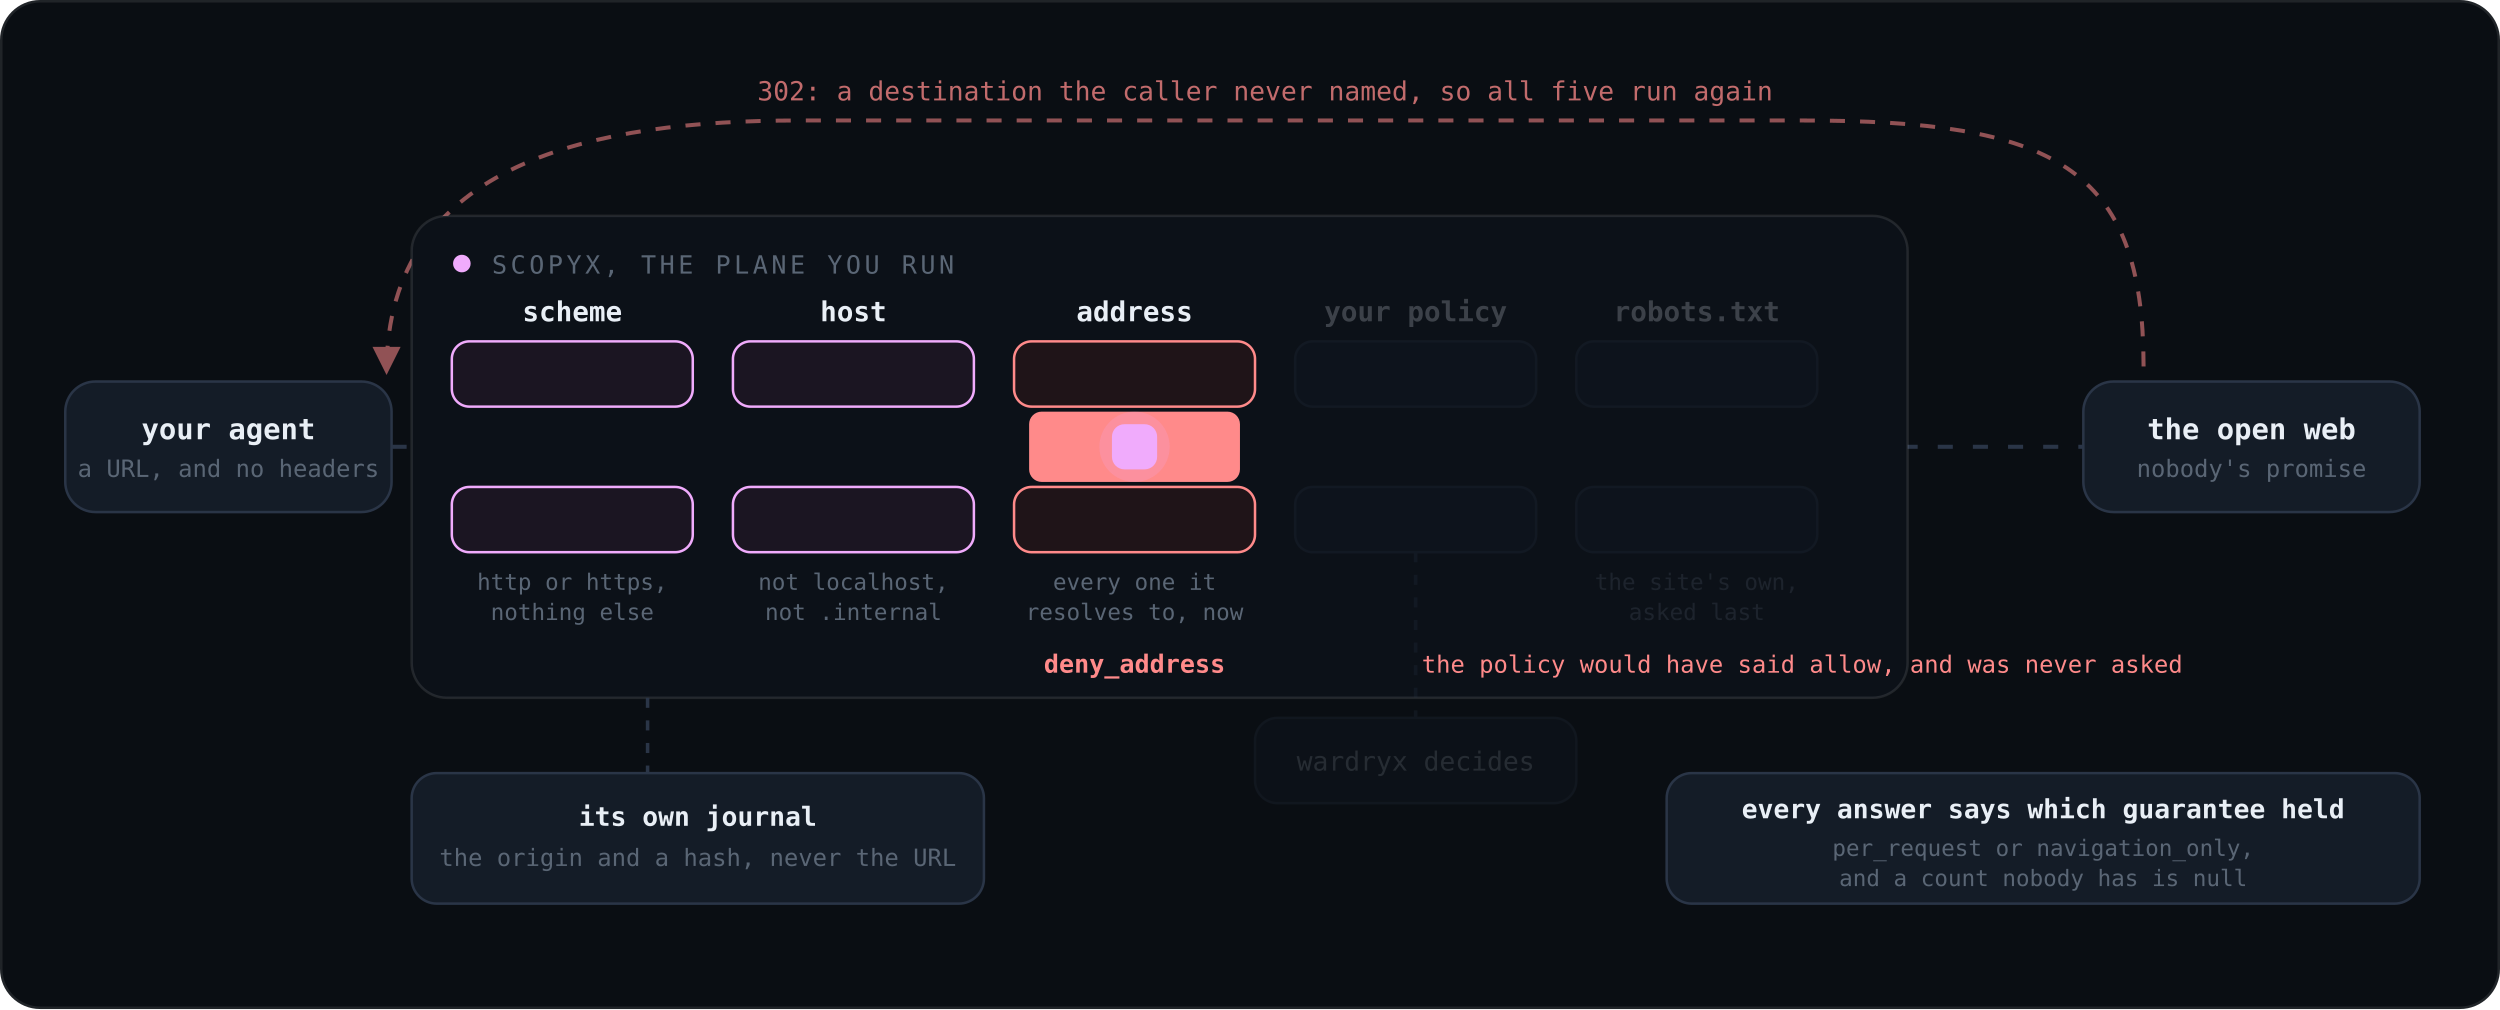
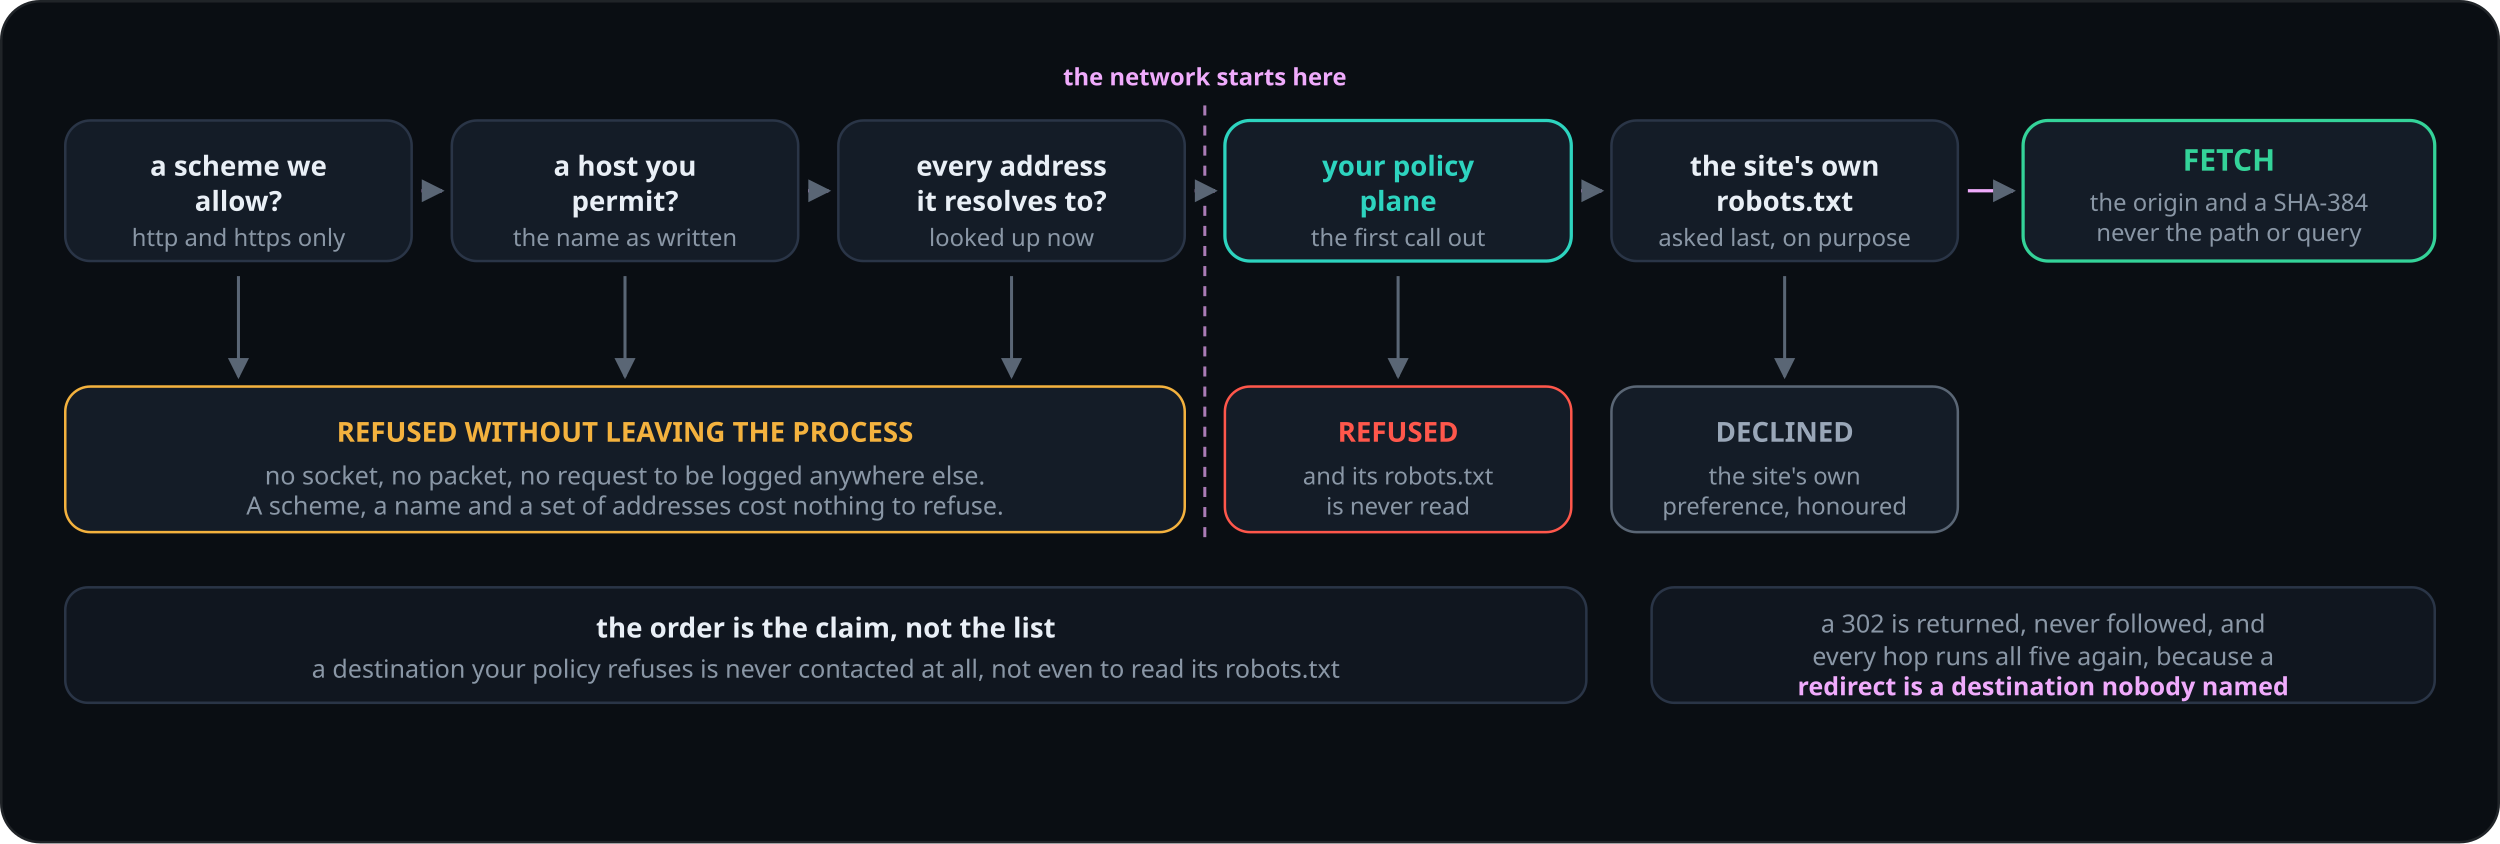
- <svg xmlns="http://www.w3.org/2000/svg" viewBox="-18 -18 996 402" width="996" height="402" role="img" aria-label="scopyx: a fetch passes five gates in order, the scheme, the host, every address the name resolves to, the operator's policy plane and last the site's own robots.txt. The animation follows one request to the cloud metadata address: it clears the scheme and the host and is refused at the address gate, while the policy gate and the robots gate are never reached, because the address rules sit before the policy that would have allowed it.">
-   <style>
-     /* One request, followed to where it stops.
-        CSS rather than SMIL because GitHub renders a README's SVG as an image:
-        scripts are stripped and clicks never arrive, but a stylesheet inside the
-        document still runs. The interactive version of this argument, where a
-        reader picks which request to send, lives on it-rat.com. */
-     @keyframes sxRun {
-       0%,4%    { transform: translate(136px,160px); opacity: 0; }
-       6%       { transform: translate(136px,160px); opacity: 1; }
-       16%      { transform: translate(210px,160px); }
-       28%      { transform: translate(322px,160px); }
-       40%,86%  { transform: translate(434px,160px); opacity: 1; }
-       94%,100% { transform: translate(434px,160px); opacity: 0; }
-     }
-     @keyframes sxLit  { 0%,15% { stroke:#2a3547; fill:#141C27; } 18%,100% { stroke:#F0ABFC; fill:#1B1522; } }
-     @keyframes sxLit2 { 0%,27% { stroke:#2a3547; fill:#141C27; } 30%,100% { stroke:#F0ABFC; fill:#1B1522; } }
-     @keyframes sxStop { 0%,39% { stroke:#2a3547; fill:#141C27; } 42%,100% { stroke:#FF8A8A; fill:#1F1418; } }
-     @keyframes sxBar   { 0%,39% { opacity:0; } 44%,90% { opacity:1; } 100% { opacity:0; } }
-     @keyframes sxNever { 0%,42% { opacity:1; } 52%,90% { opacity:.22; } 100% { opacity:1; } }
-     @keyframes sxSay   { 0%,44% { opacity:0; } 50%,90% { opacity:1; } 100% { opacity:0; } }
-     @keyframes sxFlow  { to { stroke-dashoffset:-28; } }
- 
-     .pkt   { animation: sxRun 11s cubic-bezier(.4,.05,.3,1) infinite; }
-     .g1    { animation: sxLit 11s linear infinite; }
-     .g2    { animation: sxLit2 11s linear infinite; }
-     .g3    { animation: sxStop 11s linear infinite; }
-     .bar   { animation: sxBar 11s linear infinite; }
-     .never { animation: sxNever 11s linear infinite; }
-     .say   { animation: sxSay 11s linear infinite; }
-     .lane  { stroke-dasharray: 6 8; animation: sxFlow 1.6s linear infinite; }
- 
-     @media (prefers-reduced-motion: reduce) {
-       /* The end state, which is what carries the point. */
-       .pkt    { animation: none; transform: translate(434px,160px); }
-       .g1,.g2 { animation: none; stroke:#F0ABFC; fill:#1B1522; }
-       .g3     { animation: none; stroke:#FF8A8A; fill:#1F1418; }
-       .bar,.say { animation: none; opacity: 1; }
-       .never  { animation: none; opacity: .22; }
-       .lane   { animation: none; }
-     }
-   </style>
-   <rect x="-18" y="-18" width="996" height="402" rx="16" fill="#0A0E13" />
-   <rect x="-17.5" y="-17.5" width="995" height="401" rx="15.5" fill="none" stroke="rgba(255,255,255,.09)" />
+ <svg xmlns="http://www.w3.org/2000/svg" viewBox="-18 -18 996 336" width="996" height="336" role="img" aria-label="Scopyx: a request passes five gates in order, scheme, host, resolved addresses, your policy and robots.txt, before anything leaves">
+   <rect x="-18" y="-18" width="996" height="336" rx="16" fill="#0A0E13" />
+   <rect x="-17.5" y="-17.5" width="995" height="335" rx="15.5" fill="none" stroke="rgba(255,255,255,.09)" />
  <defs>
-     <marker id="sxr" viewBox="0 0 8 8" refX="7" refY="4" markerWidth="7" markerHeight="7" orient="auto">
-       <path d="M0 0 L8 4 L0 8 z" fill="#FF8A8A" />
+     <marker id="sxa" viewBox="0 0 8 8" refX="7" refY="4" markerWidth="7" markerHeight="7" orient="auto">
+       <path d="M0 0 L8 4 L0 8 z" fill="#5A6675" />
    </marker>
  </defs>
-   <g font-family="ui-monospace,Menlo,monospace" text-anchor="middle">
-     <path d="M836 128 C836 48 800 30 700 30 L300 30 C220 30 136 46 136 130" fill="none" stroke="#FF8A8A" stroke-width="1.6" stroke-dasharray="6 6" marker-end="url(#sxr)" opacity=".55" />
-     <text x="486" y="22" fill="#FF8A8A" font-size="10.5" opacity=".75">302: a destination the caller never named, so all five run again</text>
-     <line class="lane" x1="138" y1="160" x2="812" y2="160" stroke="#2a3547" stroke-width="1.6" />
-     <rect x="8" y="134" width="130" height="52" rx="12" fill="#141C27" stroke="#2a3547" />
-     <text x="73" y="157" fill="#E9EFF6" font-size="11.5" font-weight="700">your agent</text>
-     <text x="73" y="172" fill="#5A6675" font-size="9.5">a URL, and no headers</text>
-     <rect x="146" y="68" width="596" height="192" rx="14" fill="#0C1118" stroke="rgba(255,255,255,.10)" />
-     <circle cx="166" cy="87" r="3.5" fill="#F0ABFC" />
-     <text x="178" y="91" fill="#5A6675" font-size="10" letter-spacing="1.4" text-anchor="start">SCOPYX, THE PLANE YOU RUN</text>
-     <text x="210" y="110" fill="#E9EFF6" font-size="11" font-weight="700">scheme</text>
-     <rect class="g1" x="162" y="118" width="96" height="26" rx="7" fill="#1B1522" stroke="#F0ABFC" />
-     <rect class="g1" x="162" y="176" width="96" height="26" rx="7" fill="#1B1522" stroke="#F0ABFC" />
-     <text x="210" y="217" fill="#5A6675" font-size="9">http or https,</text>
-     <text x="210" y="229" fill="#5A6675" font-size="9">nothing else</text>
-     <text x="322" y="110" fill="#E9EFF6" font-size="11" font-weight="700">host</text>
-     <rect class="g2" x="274" y="118" width="96" height="26" rx="7" fill="#1B1522" stroke="#F0ABFC" />
-     <rect class="g2" x="274" y="176" width="96" height="26" rx="7" fill="#1B1522" stroke="#F0ABFC" />
-     <text x="322" y="217" fill="#5A6675" font-size="9">not localhost,</text>
-     <text x="322" y="229" fill="#5A6675" font-size="9">not .internal</text>
-     <text x="434" y="110" fill="#E9EFF6" font-size="11" font-weight="700">address</text>
-     <rect class="g3" x="386" y="118" width="96" height="26" rx="7" fill="#1F1418" stroke="#FF8A8A" />
-     <rect class="bar" x="392" y="146" width="84" height="28" rx="5" fill="#FF8A8A" />
-     <rect class="g3" x="386" y="176" width="96" height="26" rx="7" fill="#1F1418" stroke="#FF8A8A" />
-     <text x="434" y="217" fill="#5A6675" font-size="9">every one it</text>
-     <text x="434" y="229" fill="#5A6675" font-size="9">resolves to, now</text>
-     <g class="never" opacity=".22">
-       <text x="546" y="110" fill="#E9EFF6" font-size="11" font-weight="700">your policy</text>
-       <rect x="498" y="118" width="96" height="26" rx="7" fill="#141C27" stroke="#2a3547" />
-       <rect x="498" y="176" width="96" height="26" rx="7" fill="#141C27" stroke="#2a3547" />
-       <line x1="546" y1="202" x2="546" y2="268" stroke="#2a3547" stroke-width="1.4" stroke-dasharray="4 5" />
-       <rect x="482" y="268" width="128" height="34" rx="9" fill="#141C27" stroke="#2a3547" />
-       <text x="546" y="289" fill="#8A97A6" font-size="10.5">wardryx decides</text>
-       <text x="658" y="110" fill="#E9EFF6" font-size="11" font-weight="700">robots.txt</text>
-       <rect x="610" y="118" width="96" height="26" rx="7" fill="#141C27" stroke="#2a3547" />
-       <rect x="610" y="176" width="96" height="26" rx="7" fill="#141C27" stroke="#2a3547" />
-       <text x="658" y="217" fill="#5A6675" font-size="9">the site's own,</text>
-       <text x="658" y="229" fill="#5A6675" font-size="9">asked last</text>
-     </g>
-     <g class="say">
-       <text x="434" y="250" fill="#FF8A8A" font-size="10" font-weight="700">deny_address</text>
-       <text x="700" y="250" fill="#FF8A8A" font-size="9.5">the policy would have said allow, and was never asked</text>
-     </g>
-     <line x1="240" y1="260" x2="240" y2="290" stroke="#2a3547" stroke-width="1.4" stroke-dasharray="4 5" />
-     <rect x="146" y="290" width="228" height="52" rx="10" fill="#141C27" stroke="#2a3547" />
-     <text x="260" y="311" fill="#E9EFF6" font-size="10.5" font-weight="700">its own journal</text>
-     <text x="260" y="327" fill="#5A6675" font-size="9.5">the origin and a hash, never the URL</text>
-     <rect x="646" y="290" width="300" height="52" rx="10" fill="#141C27" stroke="#2a3547" />
-     <text x="796" y="308" fill="#E9EFF6" font-size="10.5" font-weight="700">every answer says which guarantee held</text>
-     <text x="796" y="323" fill="#5A6675" font-size="9">per_request or navigation_only,</text>
-     <text x="796" y="335" fill="#5A6675" font-size="9">and a count nobody has is null</text>
-     <rect x="812" y="134" width="134" height="52" rx="12" fill="#141C27" stroke="#2a3547" />
-     <text x="879" y="157" fill="#E9EFF6" font-size="11.5" font-weight="700">the open web</text>
-     <text x="879" y="172" fill="#5A6675" font-size="9.5">nobody's promise</text>
-     <g class="pkt" transform="translate(434,160)">
-       <circle r="14" fill="#F0ABFC" opacity=".18" />
-       <rect x="-9" y="-9" width="18" height="18" rx="5" fill="#F0ABFC" />
-     </g>
+   <g font-family="ui-monospace,Menlo" text-anchor="middle">
+     <text x="462" y="16" fill="#F0ABFC" font-size="9.5" font-weight="700">the network starts here</text>
+     <line x1="462" y1="24" x2="462" y2="200" stroke="#F0ABFC" stroke-width="1.2" stroke-dasharray="4 4" opacity="0.7" />
+     <rect x="8" y="30" width="138" height="56" rx="10" fill="#141C27" stroke="#2a3547" />
+     <text x="77" y="52" fill="#E9EFF6" font-size="11" font-weight="700">a scheme we</text>
+     <text x="77" y="66" fill="#E9EFF6" font-size="11" font-weight="700">allow?</text>
+     <text x="77" y="80" fill="#8A97A6" font-size="9.5">http and https only</text>
+     <rect x="162" y="30" width="138" height="56" rx="10" fill="#141C27" stroke="#2a3547" />
+     <text x="231" y="52" fill="#E9EFF6" font-size="11" font-weight="700">a host you</text>
+     <text x="231" y="66" fill="#E9EFF6" font-size="11" font-weight="700">permit?</text>
+     <text x="231" y="80" fill="#8A97A6" font-size="9.5">the name as written</text>
+     <rect x="316" y="30" width="138" height="56" rx="10" fill="#141C27" stroke="#2a3547" />
+     <text x="385" y="52" fill="#E9EFF6" font-size="11" font-weight="700">every address</text>
+     <text x="385" y="66" fill="#E9EFF6" font-size="11" font-weight="700">it resolves to?</text>
+     <text x="385" y="80" fill="#8A97A6" font-size="9.5">looked up now</text>
+     <rect x="470" y="30" width="138" height="56" rx="10" fill="#141C27" stroke="#2DD4BF" stroke-width="1.3" />
+     <text x="539" y="52" fill="#2DD4BF" font-size="11" font-weight="700">your policy</text>
+     <text x="539" y="66" fill="#2DD4BF" font-size="11" font-weight="700">plane</text>
+     <text x="539" y="80" fill="#8A97A6" font-size="9.5">the first call out</text>
+     <rect x="624" y="30" width="138" height="56" rx="10" fill="#141C27" stroke="#2a3547" />
+     <text x="693" y="52" fill="#E9EFF6" font-size="11" font-weight="700">the site's own</text>
+     <text x="693" y="66" fill="#E9EFF6" font-size="11" font-weight="700">robots.txt</text>
+     <text x="693" y="80" fill="#8A97A6" font-size="9.5">asked last, on purpose</text>
+     <rect x="788" y="30" width="164" height="56" rx="10" fill="#141C27" stroke="#34D399" stroke-width="1.3" />
+     <text x="870" y="50" fill="#34D399" font-size="12" font-weight="700">FETCH</text>
+     <text x="870" y="66" fill="#8A97A6" font-size="9.5">the origin and a SHA-384</text>
+     <text x="870" y="78" fill="#8A97A6" font-size="9.5">never the path or query</text>
+     <path d="M150 58 L158 58" stroke="#F0ABFC" stroke-width="1.3" marker-end="url(#sxa)" fill="none" />
+     <path d="M304 58 L312 58" stroke="#F0ABFC" stroke-width="1.3" marker-end="url(#sxa)" fill="none" />
+     <path d="M458 58 L466 58" stroke="#F0ABFC" stroke-width="1.3" marker-end="url(#sxa)" fill="none" />
+     <path d="M612 58 L620 58" stroke="#F0ABFC" stroke-width="1.3" marker-end="url(#sxa)" fill="none" />
+     <path d="M766 58 L784 58" stroke="#F0ABFC" stroke-width="1.3" marker-end="url(#sxa)" fill="none" />
+     <path d="M77 92 L77 132" stroke="#5A6675" stroke-width="1.2" marker-end="url(#sxa)" fill="none" />
+     <path d="M231 92 L231 132" stroke="#5A6675" stroke-width="1.2" marker-end="url(#sxa)" fill="none" />
+     <path d="M385 92 L385 132" stroke="#5A6675" stroke-width="1.2" marker-end="url(#sxa)" fill="none" />
+     <path d="M539 92 L539 132" stroke="#5A6675" stroke-width="1.2" marker-end="url(#sxa)" fill="none" />
+     <path d="M693 92 L693 132" stroke="#5A6675" stroke-width="1.2" marker-end="url(#sxa)" fill="none" />
+     <rect x="8" y="136" width="446" height="58" rx="10" fill="#141C27" stroke="#F4B23E" />
+     <text x="231" y="158" fill="#F4B23E" font-size="11" font-weight="700">REFUSED WITHOUT LEAVING THE PROCESS</text>
+     <text x="231" y="175" fill="#8A97A6" font-size="10">no socket, no packet, no request to be logged anywhere else.</text>
+     <text x="231" y="187" fill="#8A97A6" font-size="10">A scheme, a name and a set of addresses cost nothing to refuse.</text>
+     <rect x="470" y="136" width="138" height="58" rx="10" fill="#141C27" stroke="#FF574B" />
+     <text x="539" y="158" fill="#FF574B" font-size="11" font-weight="700">REFUSED</text>
+     <text x="539" y="175" fill="#8A97A6" font-size="9.5">and its robots.txt</text>
+     <text x="539" y="187" fill="#8A97A6" font-size="9.5">is never read</text>
+     <rect x="624" y="136" width="138" height="58" rx="10" fill="#141C27" stroke="#5A6675" />
+     <text x="693" y="158" fill="#9AA7B8" font-size="11" font-weight="700">DECLINED</text>
+     <text x="693" y="175" fill="#8A97A6" font-size="9.5">the site's own</text>
+     <text x="693" y="187" fill="#8A97A6" font-size="9.5">preference, honoured</text>
+     <rect x="8" y="216" width="606" height="46" rx="9" fill="#10161F" stroke="#2a3547" />
+     <text x="311" y="236" fill="#E9EFF6" font-size="11" font-weight="700">the order is the claim, not the list</text>
+     <text x="311" y="252" fill="#8A97A6" font-size="10">a destination your policy refuses is never contacted at all, not even to read its robots.txt</text>
+     <rect x="640" y="216" width="312" height="46" rx="9" fill="#10161F" stroke="#2a3547" />
+     <text x="796" y="234" fill="#8A97A6" font-size="10">a 302 is returned, never followed, and</text>
+     <text x="796" y="247" fill="#8A97A6" font-size="10">every hop runs all five again, because a</text>
+     <text x="796" y="259" fill="#F0ABFC" font-size="10" font-weight="700">redirect is a destination nobody named</text>
+   </g>
+   <g fill="none">
+     <path d="M150 58 L158 58" fill="none" pathLength="100" stroke="#F0ABFC" stroke-width="2.6" stroke-linecap="round" stroke-dasharray="7 100" stroke-dashoffset="7">
+       <animate attributeName="stroke-dashoffset" from="7" to="-100" dur="2.4s" begin="-0.00s" repeatCount="indefinite" />
+     </path>
+     <path d="M304 58 L312 58" fill="none" pathLength="100" stroke="#F0ABFC" stroke-width="2.6" stroke-linecap="round" stroke-dasharray="7 100" stroke-dashoffset="7">
+       <animate attributeName="stroke-dashoffset" from="7" to="-100" dur="2.4s" begin="-0.37s" repeatCount="indefinite" />
+     </path>
+     <path d="M458 58 L466 58" fill="none" pathLength="100" stroke="#F0ABFC" stroke-width="2.6" stroke-linecap="round" stroke-dasharray="7 100" stroke-dashoffset="7">
+       <animate attributeName="stroke-dashoffset" from="7" to="-100" dur="2.4s" begin="-0.74s" repeatCount="indefinite" />
+     </path>
+     <path d="M612 58 L620 58" fill="none" pathLength="100" stroke="#F0ABFC" stroke-width="2.6" stroke-linecap="round" stroke-dasharray="7 100" stroke-dashoffset="7">
+       <animate attributeName="stroke-dashoffset" from="7" to="-100" dur="2.4s" begin="-1.11s" repeatCount="indefinite" />
+     </path>
+     <path d="M766 58 L784 58" fill="none" pathLength="100" stroke="#F0ABFC" stroke-width="2.6" stroke-linecap="round" stroke-dasharray="7 100" stroke-dashoffset="7">
+       <animate attributeName="stroke-dashoffset" from="7" to="-100" dur="2.4s" begin="-1.48s" repeatCount="indefinite" />
+     </path>
+     <path d="M77 92 L77 132" fill="none" pathLength="100" stroke="#F0ABFC" stroke-width="2.6" stroke-linecap="round" stroke-dasharray="7 100" stroke-dashoffset="7">
+       <animate attributeName="stroke-dashoffset" from="7" to="-100" dur="2.4s" begin="-1.85s" repeatCount="indefinite" />
+     </path>
+     <path d="M231 92 L231 132" fill="none" pathLength="100" stroke="#F0ABFC" stroke-width="2.6" stroke-linecap="round" stroke-dasharray="7 100" stroke-dashoffset="7">
+       <animate attributeName="stroke-dashoffset" from="7" to="-100" dur="2.4s" begin="-2.22s" repeatCount="indefinite" />
+     </path>
+     <path d="M385 92 L385 132" fill="none" pathLength="100" stroke="#F0ABFC" stroke-width="2.6" stroke-linecap="round" stroke-dasharray="7 100" stroke-dashoffset="7">
+       <animate attributeName="stroke-dashoffset" from="7" to="-100" dur="2.4s" begin="-2.59s" repeatCount="indefinite" />
+     </path>
+     <path d="M539 92 L539 132" fill="none" pathLength="100" stroke="#F0ABFC" stroke-width="2.6" stroke-linecap="round" stroke-dasharray="7 100" stroke-dashoffset="7">
+       <animate attributeName="stroke-dashoffset" from="7" to="-100" dur="2.4s" begin="-2.96s" repeatCount="indefinite" />
+     </path>
+     <path d="M693 92 L693 132" fill="none" pathLength="100" stroke="#F0ABFC" stroke-width="2.6" stroke-linecap="round" stroke-dasharray="7 100" stroke-dashoffset="7">
+       <animate attributeName="stroke-dashoffset" from="7" to="-100" dur="2.4s" begin="-3.33s" repeatCount="indefinite" />
+     </path>
  </g>
</svg>
